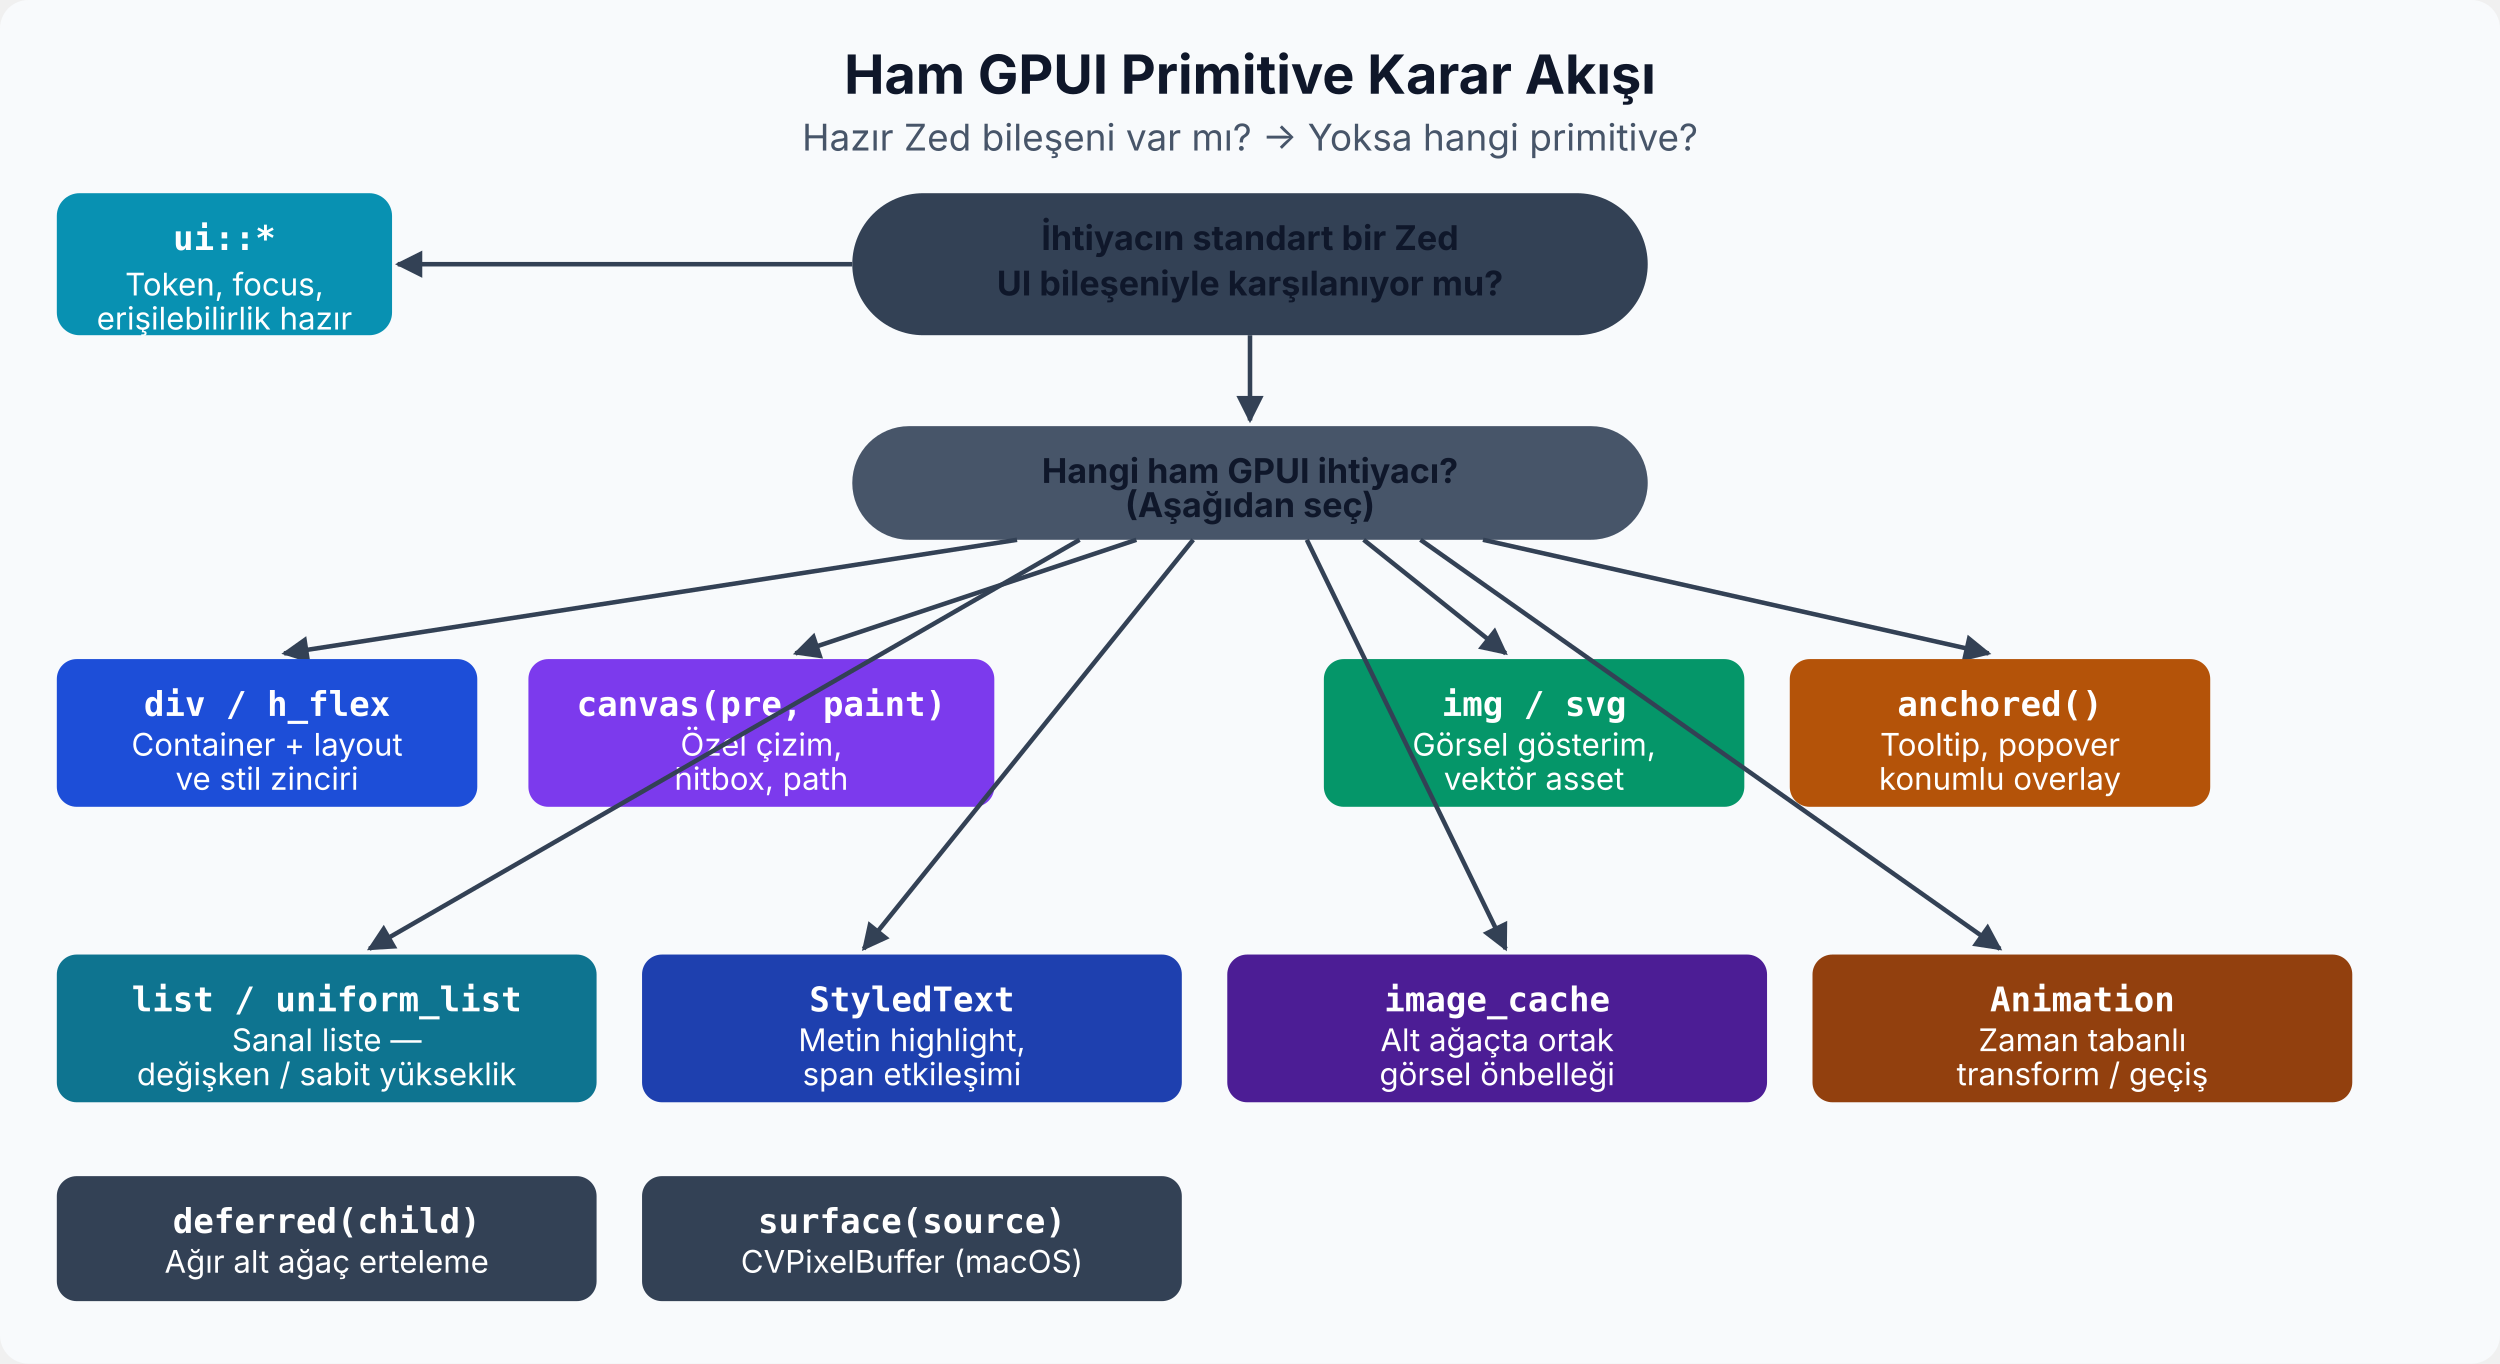
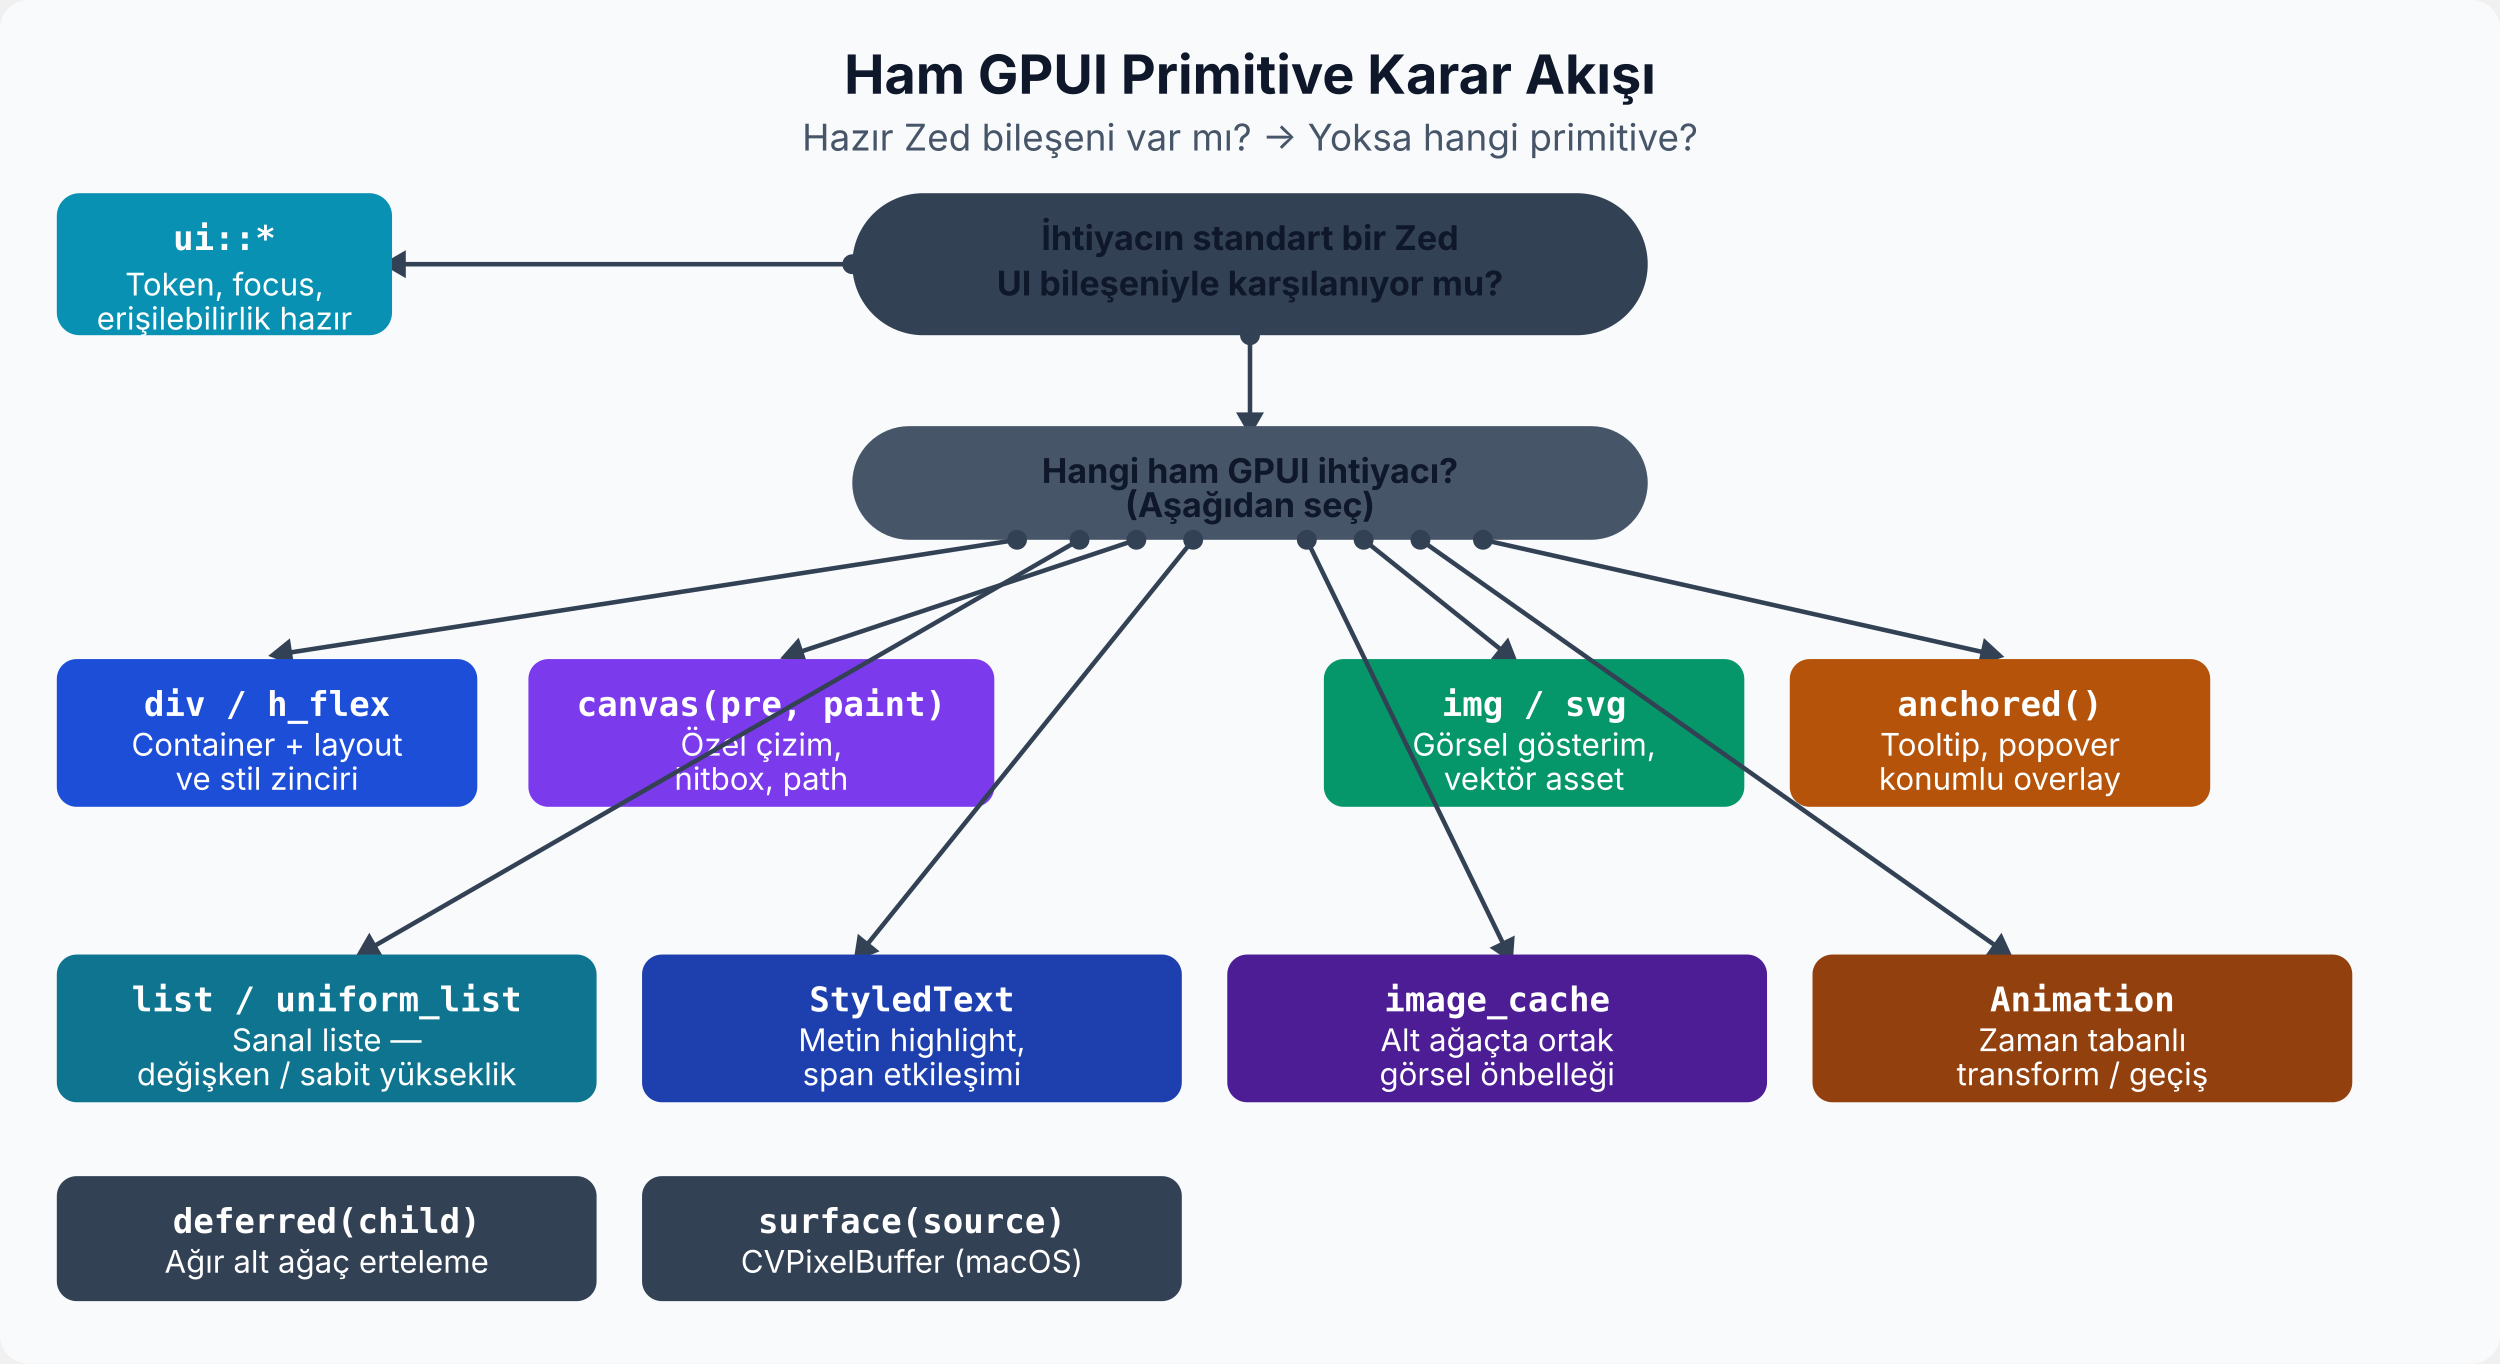
<svg xmlns="http://www.w3.org/2000/svg" viewBox="0 0 880 480">
  <defs>
-     <marker id="arrow" viewBox="0 0 10 10" refX="9" refY="5" markerWidth="6" markerHeight="6" orient="auto-start-reverse">
-       <path d="M 0 0 L 10 5 L 0 10 z" fill="#334155" />
+     <marker id="arrow" viewBox="0 0 1 1" refX="0" refY="0" markerWidth="1" markerHeight="1" orient="auto-start-reverse" overflow="visible" preserveAspectRatio="xMidYMid">
+       <path d="M 5.77 0 L -2.88 5 V -5 Z" transform="scale(0.5)" fill="#334155" stroke="#334155" stroke-width="1pt" />
+     </marker>
+     <marker id="dot-arrow" viewBox="0 0 7 7" refX="3.5" refY="3.5" markerWidth="7" markerHeight="7" markerUnits="userSpaceOnUse">
+       <circle cx="3.5" cy="3.5" r="3.5" fill="#334155" />
    </marker>
    <style>
      .title { font: 700 19px system-ui, -apple-system, "Segoe UI", sans-serif; fill: #0f172a; }
      .sub   { font: 13px system-ui, -apple-system, "Segoe UI", sans-serif; fill: #475569; }
      .q     { font: 700 12px system-ui, -apple-system, "Segoe UI", sans-serif; fill: #0f172a; }
      .api   { font: 700 12px ui-monospace, SFMono-Regular, Menlo, Consolas, monospace; fill: #fff; }
      .why   { font: 11px system-ui, -apple-system, "Segoe UI", sans-serif; fill: #fff; }
-       .arrow { stroke: #334155; stroke-width: 1.6; fill: none; marker-end: url(#arrow); }
+       .arrow { stroke: #334155; stroke-width: 1.6; fill: none; marker-end: url(#arrow); marker-start: url(#dot-arrow); }
    </style>
  </defs>
  <rect width="880" height="480" rx="10" fill="#f8fafc" />
  <text x="440" y="33" text-anchor="middle" class="title">Ham GPUI Primitive Karar Akışı</text>
  <text x="440" y="53" text-anchor="middle" class="sub">Hazır Zed bileşeni var mı? → Yoksa hangi primitive?</text>
  <rect x="300" y="68" width="280" height="50" rx="25" fill="#334155" />
  <text x="440" y="88" text-anchor="middle" class="q" fill="#e2e8f0">İhtiyacın standart bir Zed</text>
  <text x="440" y="104" text-anchor="middle" class="q" fill="#e2e8f0">UI bileşeniyle karşılanıyor mu?</text>
  <path d="M 300 93 L 140 93" class="arrow" />
  <rect x="20" y="68" width="118" height="50" rx="8" fill="#0891b2" />
  <text x="79" y="88" text-anchor="middle" class="api">ui::*</text>
  <text x="79" y="104" text-anchor="middle" class="why">Token, focus,</text>
  <text x="79" y="116" text-anchor="middle" class="why">erişilebilirlik hazır</text>
  <path d="M 440 118 L 440 148" class="arrow" />
  <rect x="300" y="150" width="280" height="40" rx="20" fill="#475569" />
  <text x="440" y="170" text-anchor="middle" class="q" fill="#e2e8f0">Hangi ham GPUI ihtiyacı?</text>
  <text x="440" y="182" text-anchor="middle" class="q" fill="#e2e8f0">(Aşağıdan seç)</text>
  <path d="M 358 190 L 100 230" class="arrow" />
  <path d="M 400 190 L 280 230" class="arrow" />
  <path d="M 480 190 L 530 230" class="arrow" />
  <path d="M 522 190 L 700 230" class="arrow" />
  <rect x="20" y="232" width="148" height="52" rx="7" fill="#1d4ed8" />
  <text x="94" y="252" text-anchor="middle" class="api">div / h_flex</text>
  <text x="94" y="266" text-anchor="middle" class="why">Container + layout</text>
  <text x="94" y="278" text-anchor="middle" class="why">ve stil zinciri</text>
  <rect x="186" y="232" width="164" height="52" rx="7" fill="#7c3aed" />
  <text x="268" y="252" text-anchor="middle" class="api">canvas(pre, paint)</text>
  <text x="268" y="266" text-anchor="middle" class="why">Özel çizim,</text>
  <text x="268" y="278" text-anchor="middle" class="why">hitbox, path</text>
  <rect x="466" y="232" width="148" height="52" rx="7" fill="#059669" />
  <text x="540" y="252" text-anchor="middle" class="api">img / svg</text>
  <text x="540" y="266" text-anchor="middle" class="why">Görsel gösterim,</text>
  <text x="540" y="278" text-anchor="middle" class="why">vektör asset</text>
  <rect x="630" y="232" width="148" height="52" rx="7" fill="#b45309" />
  <text x="704" y="252" text-anchor="middle" class="api">anchored()</text>
  <text x="704" y="266" text-anchor="middle" class="why">Tooltip, popover</text>
  <text x="704" y="278" text-anchor="middle" class="why">konumlu overlay</text>
  <path d="M 380 190 L 130 334" class="arrow" />
  <path d="M 420 190 L 304 334" class="arrow" />
  <path d="M 460 190 L 530 334" class="arrow" />
  <path d="M 500 190 L 704 334" class="arrow" />
  <rect x="20" y="336" width="190" height="52" rx="7" fill="#0e7490" />
  <text x="115" y="356" text-anchor="middle" class="api">list / uniform_list</text>
  <text x="115" y="370" text-anchor="middle" class="why">Sanal liste —</text>
  <text x="115" y="382" text-anchor="middle" class="why">değişken / sabit yükseklik</text>
  <rect x="226" y="336" width="190" height="52" rx="7" fill="#1e40af" />
  <text x="321" y="356" text-anchor="middle" class="api">StyledText</text>
  <text x="321" y="370" text-anchor="middle" class="why">Metin highlight,</text>
  <text x="321" y="382" text-anchor="middle" class="why">span etkileşimi</text>
  <rect x="432" y="336" width="190" height="52" rx="7" fill="#4c1d95" />
  <text x="527" y="356" text-anchor="middle" class="api">image_cache</text>
  <text x="527" y="370" text-anchor="middle" class="why">Alt ağaçta ortak</text>
  <text x="527" y="382" text-anchor="middle" class="why">görsel önbelleği</text>
  <rect x="638" y="336" width="190" height="52" rx="7" fill="#92400e" />
  <text x="733" y="356" text-anchor="middle" class="api">Animation</text>
  <text x="733" y="370" text-anchor="middle" class="why">Zaman tabanlı</text>
  <text x="733" y="382" text-anchor="middle" class="why">transform / geçiş</text>
  <rect x="20" y="414" width="190" height="44" rx="7" fill="#334155" />
  <text x="115" y="434" text-anchor="middle" class="api">deferred(child)</text>
  <text x="115" y="448" text-anchor="middle" class="why">Ağır alt ağaç erteleme</text>
  <rect x="226" y="414" width="190" height="44" rx="7" fill="#334155" />
  <text x="321" y="434" text-anchor="middle" class="api">surface(source)</text>
  <text x="321" y="448" text-anchor="middle" class="why">CVPixelBuffer (macOS)</text>
</svg>
